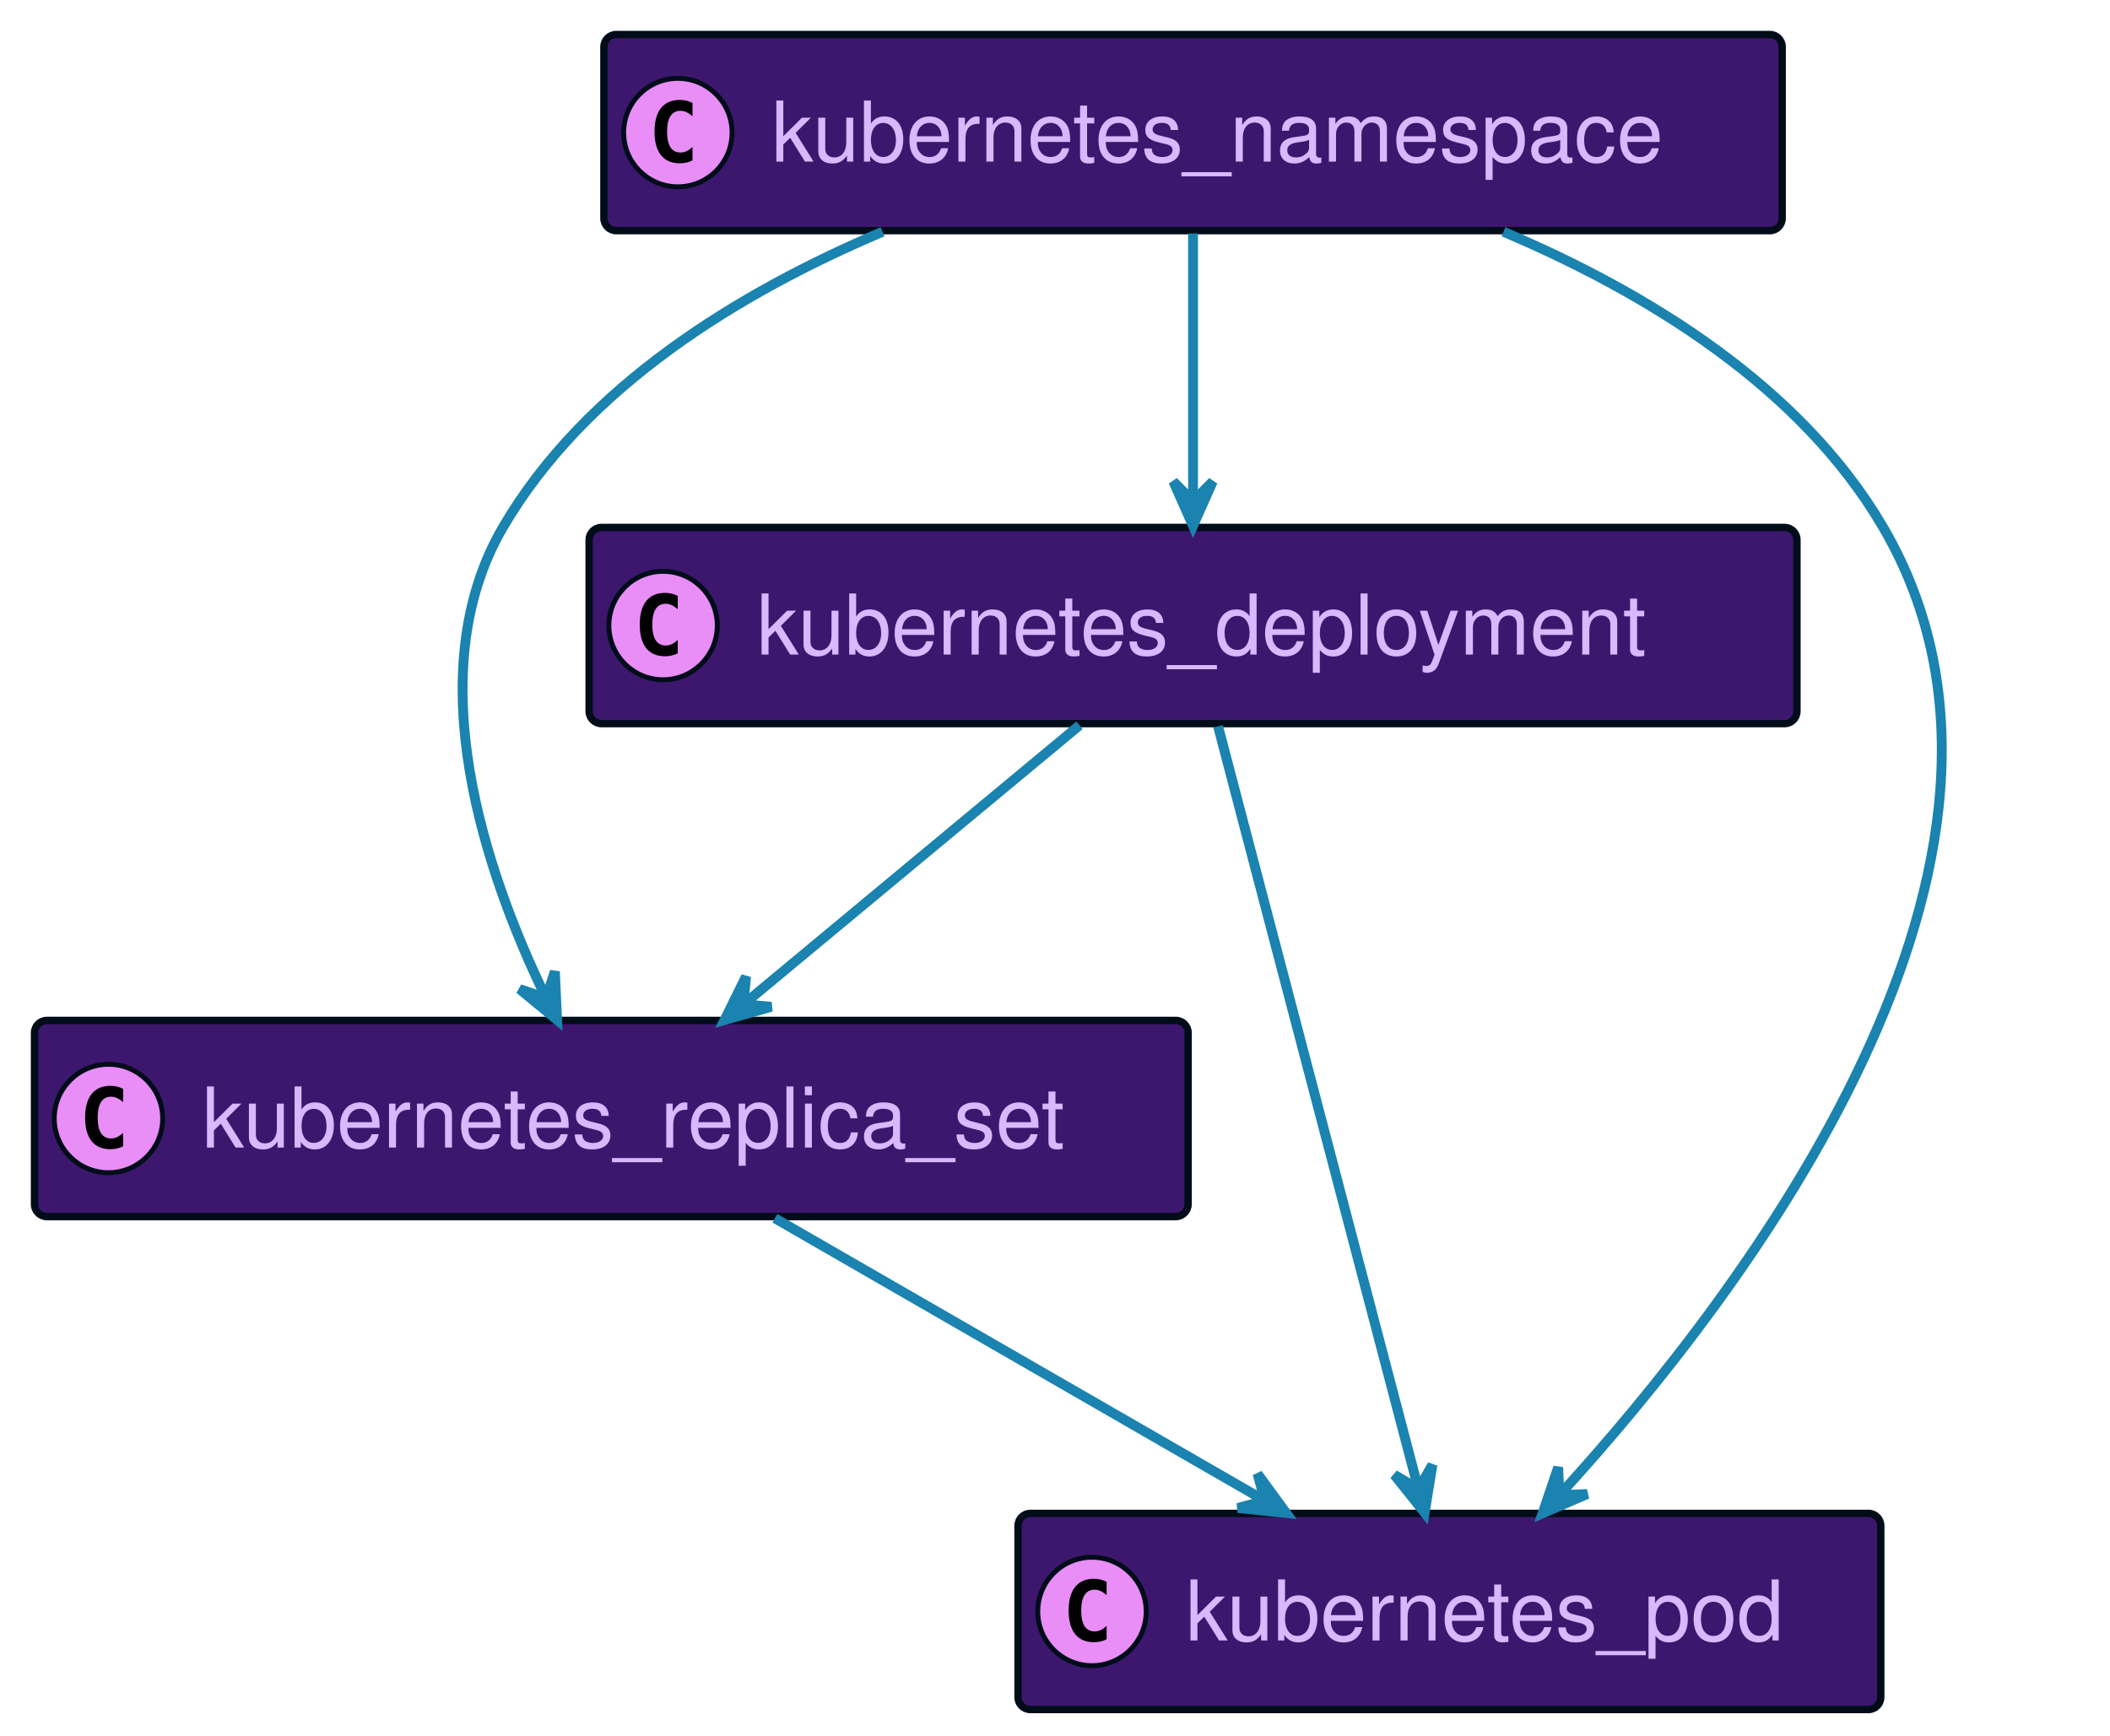
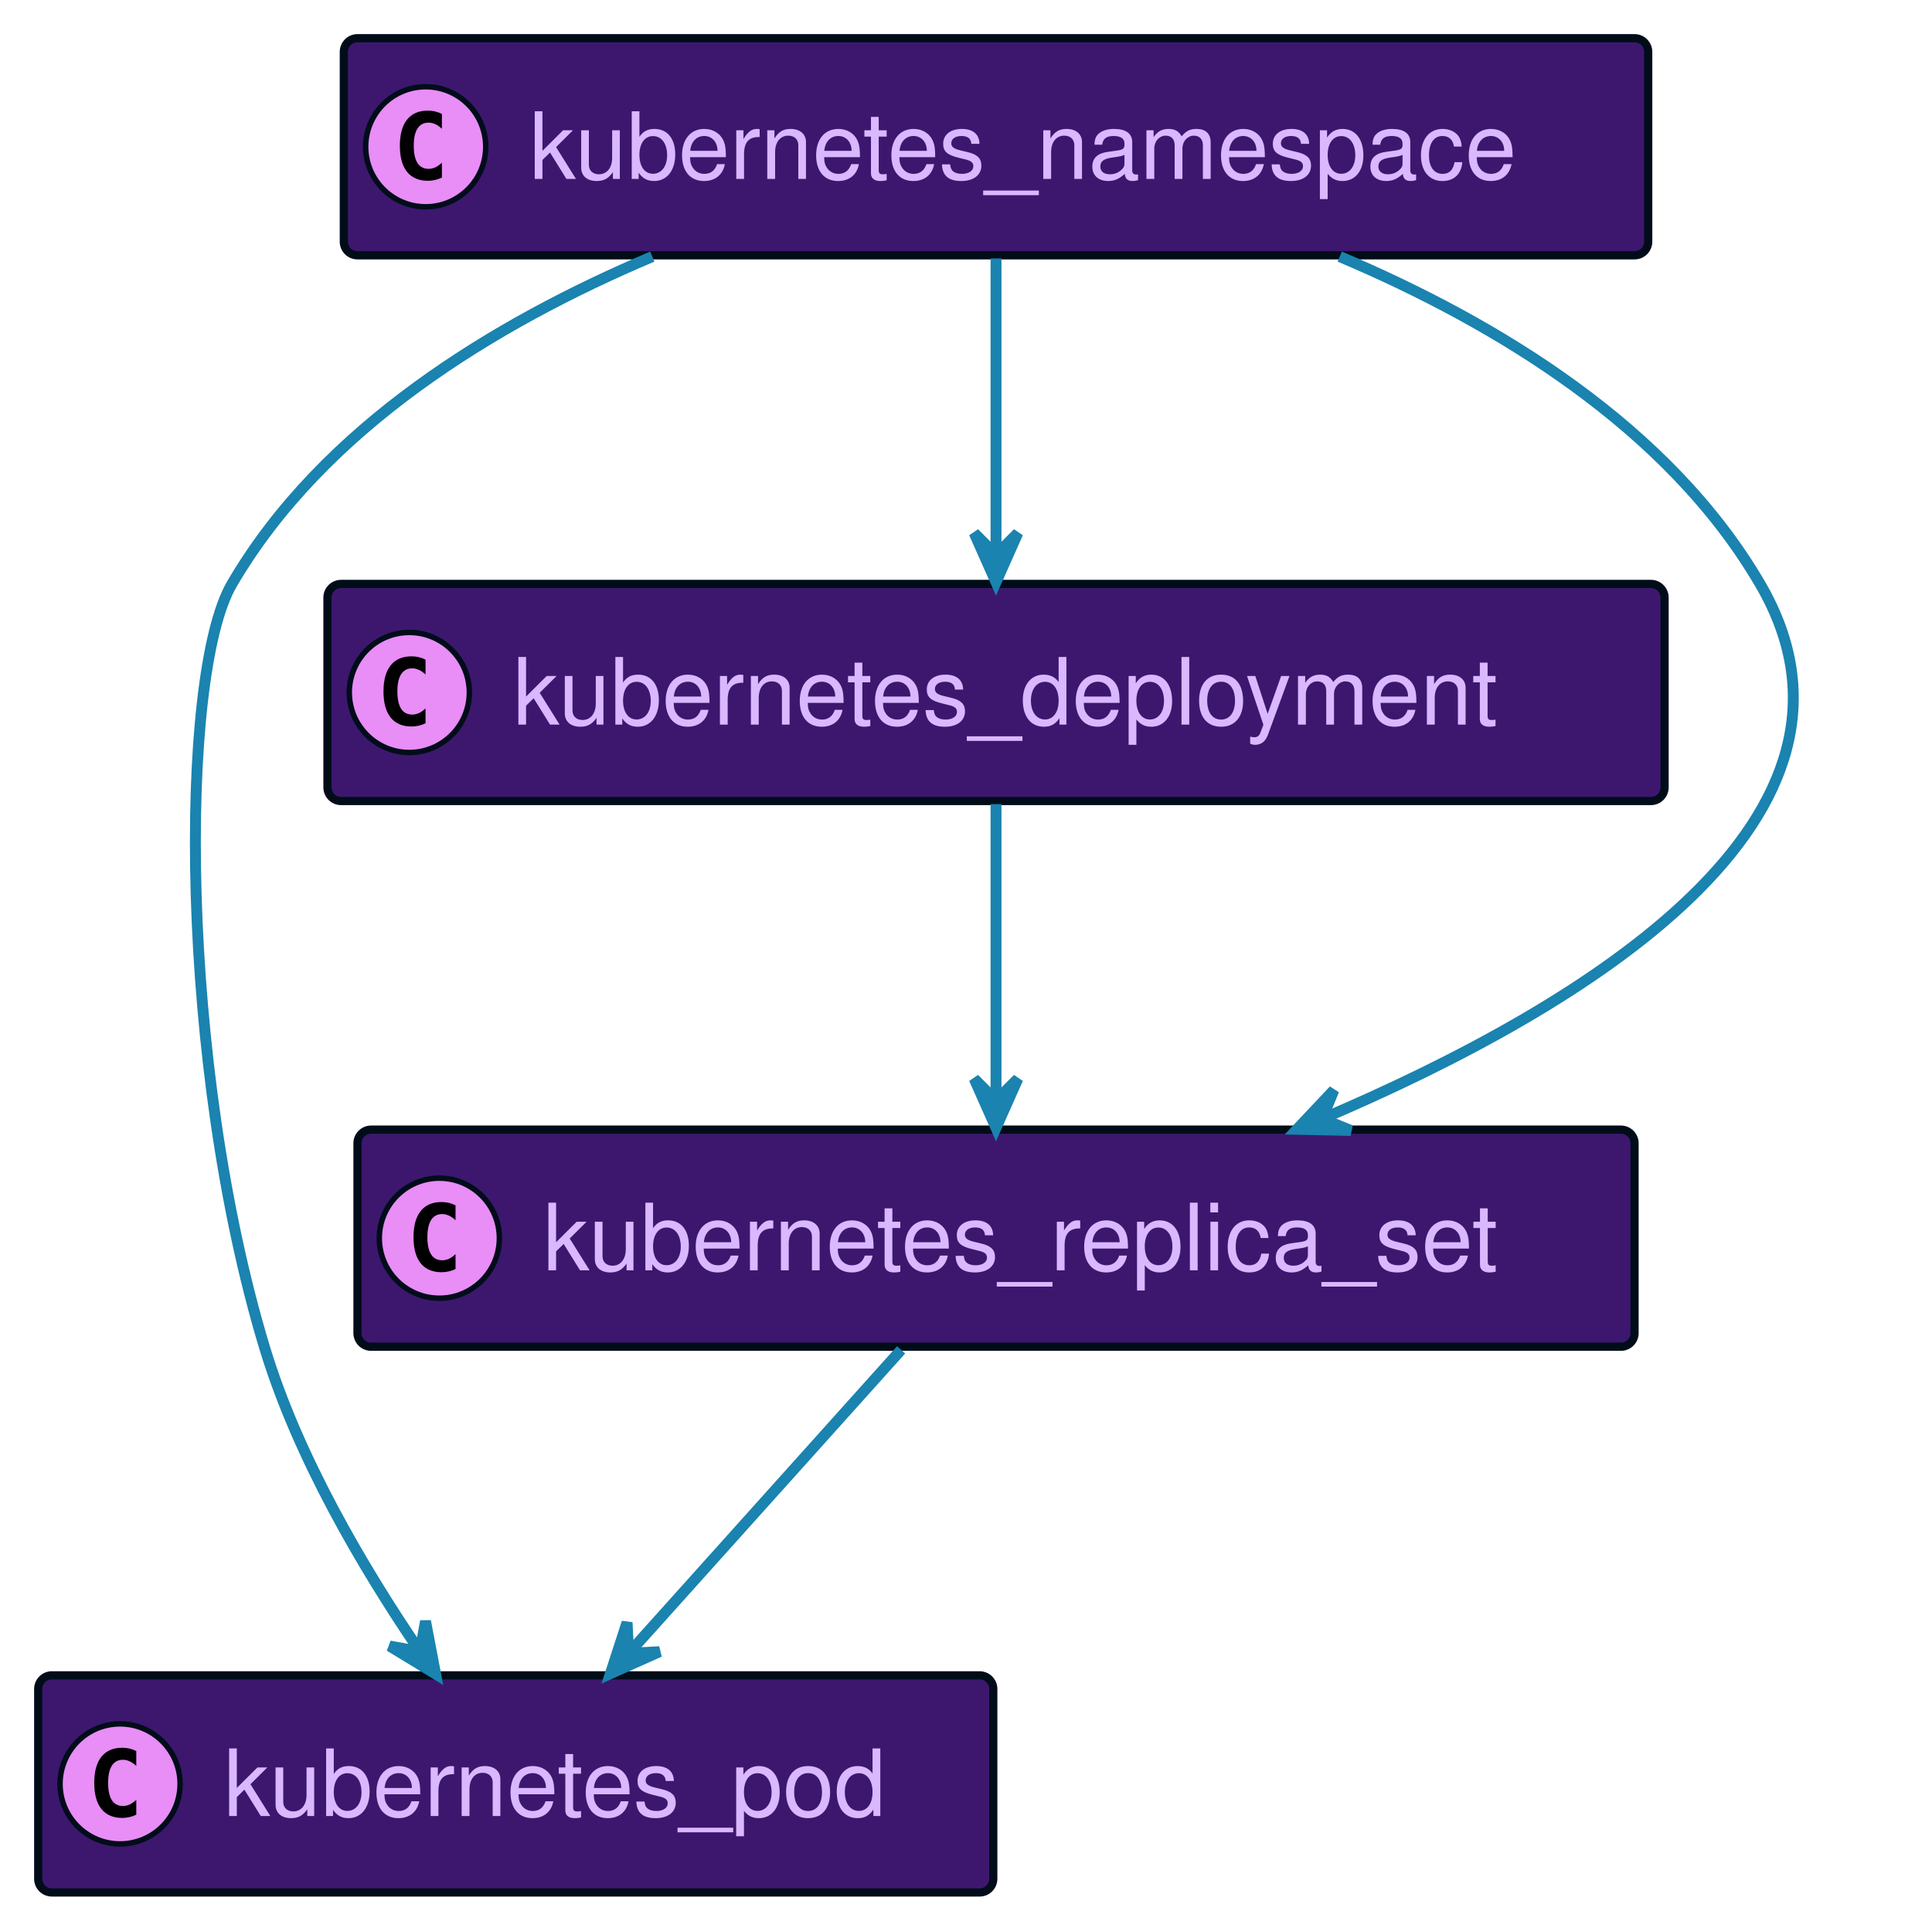
- <svg xmlns="http://www.w3.org/2000/svg" xmlns:xlink="http://www.w3.org/1999/xlink" width="428" height="352" contentScriptType="application/ecmascript" contentStyleType="text/css" style="width:428px;height:352px;background:#00000000" preserveAspectRatio="none" version="1.1" viewBox="0 0 428 352" zoomAndPan="magnify">
+ <svg xmlns="http://www.w3.org/2000/svg" xmlns:xlink="http://www.w3.org/1999/xlink" contentScriptType="application/ecmascript" contentStyleType="text/css" height="352px" preserveAspectRatio="none" style="width:354px;height:352px;background:#00000000;" version="1.1" viewBox="0 0 354 352" width="354px" zoomAndPan="magnify">
+   <defs />
  <g>
+     <a href="#kubernetes_pod" target="_top" title="#kubernetes_pod" xlink:actuate="onRequest" xlink:href="#kubernetes_pod" xlink:show="new" xlink:title="#kubernetes_pod" xlink:type="simple">
+       <rect codeLine="23" fill="#3D176E" height="39.789" id="kubernetes_pod" rx="2.5" ry="2.5" style="stroke:#000D19;stroke-width:1.5;" width="175" x="7" y="307" />
+       <ellipse cx="22" cy="326.894" fill="#E98DF7" rx="11" ry="11" style="stroke:#000D19;stroke-width:1.0;" />
+       <path d="M24.969,332.535 Q24.391,332.832 23.75,332.973 Q23.109,333.129 22.406,333.129 Q19.906,333.129 18.578,331.488 Q17.266,329.832 17.266,326.707 Q17.266,323.582 18.578,321.926 Q19.906,320.269 22.406,320.269 Q23.109,320.269 23.75,320.426 Q24.406,320.582 24.969,320.879 L24.969,323.598 Q24.344,323.019 23.75,322.754 Q23.156,322.473 22.531,322.473 Q21.188,322.473 20.5,323.551 Q19.812,324.613 19.812,326.707 Q19.812,328.801 20.5,329.879 Q21.188,330.941 22.531,330.941 Q23.156,330.941 23.75,330.676 Q24.344,330.394 24.969,329.816 L24.969,332.535 Z " fill="#000000" />
+       <text fill="#D9B8FF" font-family="Helvetica" font-size="17" lengthAdjust="spacing" textLength="133" x="41" y="332.78">kubernetes_pod</text>
+     </a>
    <a href="#kubernetes_deployment" target="_top" title="#kubernetes_deployment" xlink:actuate="onRequest" xlink:href="#kubernetes_deployment" xlink:show="new" xlink:title="#kubernetes_deployment" xlink:type="simple">
-       <rect id="kubernetes_deployment" width="245" height="39.789" x="119.5" y="107" fill="#3D176E" codeLine="23" rx="2.5" ry="2.5" style="stroke:#000d19;stroke-width:1.5" />
-       <ellipse cx="134.5" cy="126.894" fill="#E98DF7" rx="11" ry="11" style="stroke:#000d19;stroke-width:1" />
-       <path fill="#000" d="M137.469,132.535 Q136.891,132.832 136.25,132.973 Q135.609,133.129 134.906,133.129 Q132.406,133.129 131.078,131.488 Q129.766,129.832 129.766,126.707 Q129.766,123.582 131.078,121.926 Q132.406,120.269 134.906,120.269 Q135.609,120.269 136.25,120.426 Q136.906,120.582 137.469,120.879 L137.469,123.598 Q136.844,123.019 136.25,122.754 Q135.656,122.473 135.031,122.473 Q133.688,122.473 133,123.551 Q132.312,124.613 132.312,126.707 Q132.312,128.801 133,129.879 Q133.688,130.941 135.031,130.941 Q135.656,130.941 136.25,130.676 Q136.844,130.394 137.469,129.816 L137.469,132.535 Z" />
-       <text x="153.5" y="132.78" fill="#D9B8FF" font-family="Helvetica" font-size="17" lengthAdjust="spacing" textLength="203">kubernetes_deployment</text>
+       <rect codeLine="26" fill="#3D176E" height="39.789" id="kubernetes_deployment" rx="2.5" ry="2.5" style="stroke:#000D19;stroke-width:1.5;" width="245" x="60" y="107" />
+       <ellipse cx="75" cy="126.894" fill="#E98DF7" rx="11" ry="11" style="stroke:#000D19;stroke-width:1.0;" />
+       <path d="M77.969,132.535 Q77.391,132.832 76.75,132.973 Q76.109,133.129 75.406,133.129 Q72.906,133.129 71.578,131.488 Q70.266,129.832 70.266,126.707 Q70.266,123.582 71.578,121.926 Q72.906,120.269 75.406,120.269 Q76.109,120.269 76.75,120.426 Q77.406,120.582 77.969,120.879 L77.969,123.598 Q77.344,123.019 76.75,122.754 Q76.156,122.473 75.531,122.473 Q74.188,122.473 73.5,123.551 Q72.812,124.613 72.812,126.707 Q72.812,128.801 73.5,129.879 Q74.188,130.941 75.531,130.941 Q76.156,130.941 76.75,130.676 Q77.344,130.394 77.969,129.816 L77.969,132.535 Z " fill="#000000" />
+       <text fill="#D9B8FF" font-family="Helvetica" font-size="17" lengthAdjust="spacing" textLength="203" x="94" y="132.78">kubernetes_deployment</text>
    </a>
    <a href="#kubernetes_replica_set" target="_top" title="#kubernetes_replica_set" xlink:actuate="onRequest" xlink:href="#kubernetes_replica_set" xlink:show="new" xlink:title="#kubernetes_replica_set" xlink:type="simple">
-       <rect id="kubernetes_replica_set" width="234" height="39.789" x="7" y="207" fill="#3D176E" codeLine="26" rx="2.5" ry="2.5" style="stroke:#000d19;stroke-width:1.5" />
-       <ellipse cx="22" cy="226.894" fill="#E98DF7" rx="11" ry="11" style="stroke:#000d19;stroke-width:1" />
-       <path fill="#000" d="M24.969,232.535 Q24.391,232.832 23.75,232.973 Q23.109,233.129 22.406,233.129 Q19.906,233.129 18.578,231.488 Q17.266,229.832 17.266,226.707 Q17.266,223.582 18.578,221.926 Q19.906,220.269 22.406,220.269 Q23.109,220.269 23.75,220.426 Q24.406,220.582 24.969,220.879 L24.969,223.598 Q24.344,223.019 23.75,222.754 Q23.156,222.473 22.531,222.473 Q21.188,222.473 20.5,223.551 Q19.812,224.613 19.812,226.707 Q19.812,228.801 20.5,229.879 Q21.188,230.941 22.531,230.941 Q23.156,230.941 23.75,230.676 Q24.344,230.394 24.969,229.816 L24.969,232.535 Z" />
-       <text x="41" y="232.78" fill="#D9B8FF" font-family="Helvetica" font-size="17" lengthAdjust="spacing" textLength="192">kubernetes_replica_set</text>
-     </a>
-     <a href="#kubernetes_pod" target="_top" title="#kubernetes_pod" xlink:actuate="onRequest" xlink:href="#kubernetes_pod" xlink:show="new" xlink:title="#kubernetes_pod" xlink:type="simple">
-       <rect id="kubernetes_pod" width="175" height="39.789" x="206.5" y="307" fill="#3D176E" codeLine="29" rx="2.5" ry="2.5" style="stroke:#000d19;stroke-width:1.5" />
-       <ellipse cx="221.5" cy="326.894" fill="#E98DF7" rx="11" ry="11" style="stroke:#000d19;stroke-width:1" />
-       <path fill="#000" d="M224.469,332.535 Q223.891,332.832 223.25,332.973 Q222.609,333.129 221.906,333.129 Q219.406,333.129 218.078,331.488 Q216.766,329.832 216.766,326.707 Q216.766,323.582 218.078,321.926 Q219.406,320.269 221.906,320.269 Q222.609,320.269 223.25,320.426 Q223.906,320.582 224.469,320.879 L224.469,323.598 Q223.844,323.019 223.25,322.754 Q222.656,322.473 222.031,322.473 Q220.688,322.473 220,323.551 Q219.312,324.613 219.312,326.707 Q219.312,328.801 220,329.879 Q220.688,330.941 222.031,330.941 Q222.656,330.941 223.25,330.676 Q223.844,330.394 224.469,329.816 L224.469,332.535 Z" />
-       <text x="240.5" y="332.78" fill="#D9B8FF" font-family="Helvetica" font-size="17" lengthAdjust="spacing" textLength="133">kubernetes_pod</text>
+       <rect codeLine="29" fill="#3D176E" height="39.789" id="kubernetes_replica_set" rx="2.5" ry="2.5" style="stroke:#000D19;stroke-width:1.5;" width="234" x="65.5" y="207" />
+       <ellipse cx="80.5" cy="226.894" fill="#E98DF7" rx="11" ry="11" style="stroke:#000D19;stroke-width:1.0;" />
+       <path d="M83.469,232.535 Q82.891,232.832 82.25,232.973 Q81.609,233.129 80.906,233.129 Q78.406,233.129 77.078,231.488 Q75.766,229.832 75.766,226.707 Q75.766,223.582 77.078,221.926 Q78.406,220.269 80.906,220.269 Q81.609,220.269 82.25,220.426 Q82.906,220.582 83.469,220.879 L83.469,223.598 Q82.844,223.019 82.25,222.754 Q81.656,222.473 81.031,222.473 Q79.688,222.473 79,223.551 Q78.312,224.613 78.312,226.707 Q78.312,228.801 79,229.879 Q79.688,230.941 81.031,230.941 Q81.656,230.941 82.25,230.676 Q82.844,230.394 83.469,229.816 L83.469,232.535 Z " fill="#000000" />
+       <text fill="#D9B8FF" font-family="Helvetica" font-size="17" lengthAdjust="spacing" textLength="192" x="99.5" y="232.78">kubernetes_replica_set</text>
    </a>
    <a href="#kubernetes_namespace" target="_top" title="#kubernetes_namespace" xlink:actuate="onRequest" xlink:href="#kubernetes_namespace" xlink:show="new" xlink:title="#kubernetes_namespace" xlink:type="simple">
-       <rect id="kubernetes_namespace" width="239" height="39.789" x="122.5" y="7" fill="#3D176E" codeLine="32" rx="2.5" ry="2.5" style="stroke:#000d19;stroke-width:1.5" />
-       <ellipse cx="137.5" cy="26.895" fill="#E98DF7" rx="11" ry="11" style="stroke:#000d19;stroke-width:1" />
-       <path fill="#000" d="M140.469,32.535 Q139.891,32.832 139.25,32.973 Q138.609,33.129 137.906,33.129 Q135.406,33.129 134.078,31.488 Q132.766,29.832 132.766,26.707 Q132.766,23.582 134.078,21.926 Q135.406,20.27 137.906,20.27 Q138.609,20.27 139.25,20.426 Q139.906,20.582 140.469,20.879 L140.469,23.598 Q139.844,23.02 139.25,22.754 Q138.656,22.473 138.031,22.473 Q136.688,22.473 136,23.551 Q135.312,24.613 135.312,26.707 Q135.312,28.801 136,29.879 Q136.688,30.941 138.031,30.941 Q138.656,30.941 139.25,30.676 Q139.844,30.395 140.469,29.816 L140.469,32.535 Z" />
-       <text x="156.5" y="32.78" fill="#D9B8FF" font-family="Helvetica" font-size="17" lengthAdjust="spacing" textLength="197">kubernetes_namespace</text>
+       <rect codeLine="32" fill="#3D176E" height="39.789" id="kubernetes_namespace" rx="2.5" ry="2.5" style="stroke:#000D19;stroke-width:1.5;" width="239" x="63" y="7" />
+       <ellipse cx="78" cy="26.895" fill="#E98DF7" rx="11" ry="11" style="stroke:#000D19;stroke-width:1.0;" />
+       <path d="M80.969,32.535 Q80.391,32.832 79.75,32.973 Q79.109,33.129 78.406,33.129 Q75.906,33.129 74.578,31.488 Q73.266,29.832 73.266,26.707 Q73.266,23.582 74.578,21.926 Q75.906,20.27 78.406,20.27 Q79.109,20.27 79.75,20.426 Q80.406,20.582 80.969,20.879 L80.969,23.598 Q80.344,23.02 79.75,22.754 Q79.156,22.473 78.531,22.473 Q77.188,22.473 76.5,23.551 Q75.812,24.613 75.812,26.707 Q75.812,28.801 76.5,29.879 Q77.188,30.941 78.531,30.941 Q79.156,30.941 79.75,30.676 Q80.344,30.395 80.969,29.816 L80.969,32.535 Z " fill="#000000" />
+       <text fill="#D9B8FF" font-family="Helvetica" font-size="17" lengthAdjust="spacing" textLength="197" x="97" y="32.78">kubernetes_namespace</text>
    </a>
-     <path id="kubernetes_deployment-to-kubernetes_replica_set" fill="none" d="M218.97,147.13 C199.48,163.32 171.51,186.54 150.98,203.6" codeLine="35" style="stroke:#1a83af;stroke-width:2" />
-     <polygon fill="#1A83AF" points="146.97 206.92 156.446 204.235 150.812 203.72 151.327 198.087 146.97 206.92" style="stroke:#1a83af;stroke-width:2" />
-     <path id="kubernetes_deployment-to-kubernetes_pod" fill="none" d="M247.08,147.35 C256.62,183.67 277.18,261.97 287.63,301.75" codeLine="36" style="stroke:#1a83af;stroke-width:2" />
-     <polygon fill="#1A83AF" points="288.98 306.87 290.563 297.149 287.71 302.034 282.826 299.181 288.98 306.87" style="stroke:#1a83af;stroke-width:2" />
-     <path id="kubernetes_replica_set-to-kubernetes_pod" fill="none" d="M157.18,247.13 C185.61,263.52 226.56,287.12 256.24,304.23" codeLine="37" style="stroke:#1a83af;stroke-width:2" />
-     <polygon fill="#1A83AF" points="260.9 306.92 255.087 298.969 256.564 304.43 251.103 305.907 260.9 306.92" style="stroke:#1a83af;stroke-width:2" />
-     <path id="kubernetes_namespace-to-kubernetes_replica_set" fill="none" d="M179.02,47.02 C150.18,59.23 118.75,78.32 102,107 C84.65,136.72 98.51,177.13 110.74,202.38" codeLine="38" style="stroke:#1a83af;stroke-width:2" />
-     <polygon fill="#1A83AF" points="113 206.91 112.553 197.071 110.764 202.438 105.397 200.649 113 206.91" style="stroke:#1a83af;stroke-width:2" />
-     <path id="kubernetes_namespace-to-kubernetes_pod" fill="none" d="M304.98,47.02 C333.82,59.23 365.25,78.32 382,107 C421.23,174.19 353.86,262.18 316.43,303.16" codeLine="39" style="stroke:#1a83af;stroke-width:2" />
-     <polygon fill="#1A83AF" points="312.91 306.98 321.952 303.075 316.3 303.304 316.071 297.652 312.91 306.98" style="stroke:#1a83af;stroke-width:2" />
-     <path id="kubernetes_namespace-to-kubernetes_deployment" fill="none" d="M242,47.36 C242,62.93 242,84.9 242,101.66" codeLine="40" style="stroke:#1a83af;stroke-width:2" />
-     <polygon fill="#1A83AF" points="242 106.68 246 97.68 242 101.68 238 97.68 242 106.68" style="stroke:#1a83af;stroke-width:2" />
+     <path codeLine="35" d="M182.5,147.36 C182.5,162.93 182.5,184.9 182.5,201.66 " fill="none" id="kubernetes_deployment-to-kubernetes_replica_set" style="stroke:#1A83AF;stroke-width:2.0;" />
+     <polygon fill="#1A83AF" points="182.5,206.68,186.5,197.68,182.5,201.68,178.5,197.68,182.5,206.68" style="stroke:#1A83AF;stroke-width:2.0;" />
+     <path codeLine="36" d="M165.11,247.36 C150.77,263.33 130.38,286.04 115.2,302.95 " fill="none" id="kubernetes_replica_set-to-kubernetes_pod" style="stroke:#1A83AF;stroke-width:2.0;" />
+     <polygon fill="#1A83AF" points="111.85,306.68,120.844,302.666,115.195,302.964,114.897,297.315,111.85,306.68" style="stroke:#1A83AF;stroke-width:2.0;" />
+     <path codeLine="37" d="M119.52,47.02 C90.68,59.23 59.25,78.32 42.5,107 C32.64,123.89 32.87,195.29 48.5,247 C54.54,266.96 66.5,287.25 76.71,302.26 " fill="none" id="kubernetes_namespace-to-kubernetes_pod" style="stroke:#1A83AF;stroke-width:2.0;" />
+     <polygon fill="#1A83AF" points="79.81,306.75,77.969,297.075,76.961,302.641,71.395,301.633,79.81,306.75" style="stroke:#1A83AF;stroke-width:2.0;" />
+     <path codeLine="38" d="M182.5,47.36 C182.5,62.93 182.5,84.9 182.5,101.66 " fill="none" id="kubernetes_namespace-to-kubernetes_deployment" style="stroke:#1A83AF;stroke-width:2.0;" />
+     <polygon fill="#1A83AF" points="182.5,106.68,186.5,97.68,182.5,101.68,178.5,97.68,182.5,106.68" style="stroke:#1A83AF;stroke-width:2.0;" />
+     <path codeLine="39" d="M245.48,47.02 C274.32,59.23 305.75,78.32 322.5,107 C347.43,149.7 290.85,184.32 242.32,204.99 " fill="none" id="kubernetes_namespace-to-kubernetes_replica_set" style="stroke:#1A83AF;stroke-width:2.0;" />
+     <polygon fill="#1A83AF" points="237.65,206.94,247.497,207.149,242.261,205.007,244.404,199.771,237.65,206.94" style="stroke:#1A83AF;stroke-width:2.0;" />
  </g>
</svg>
